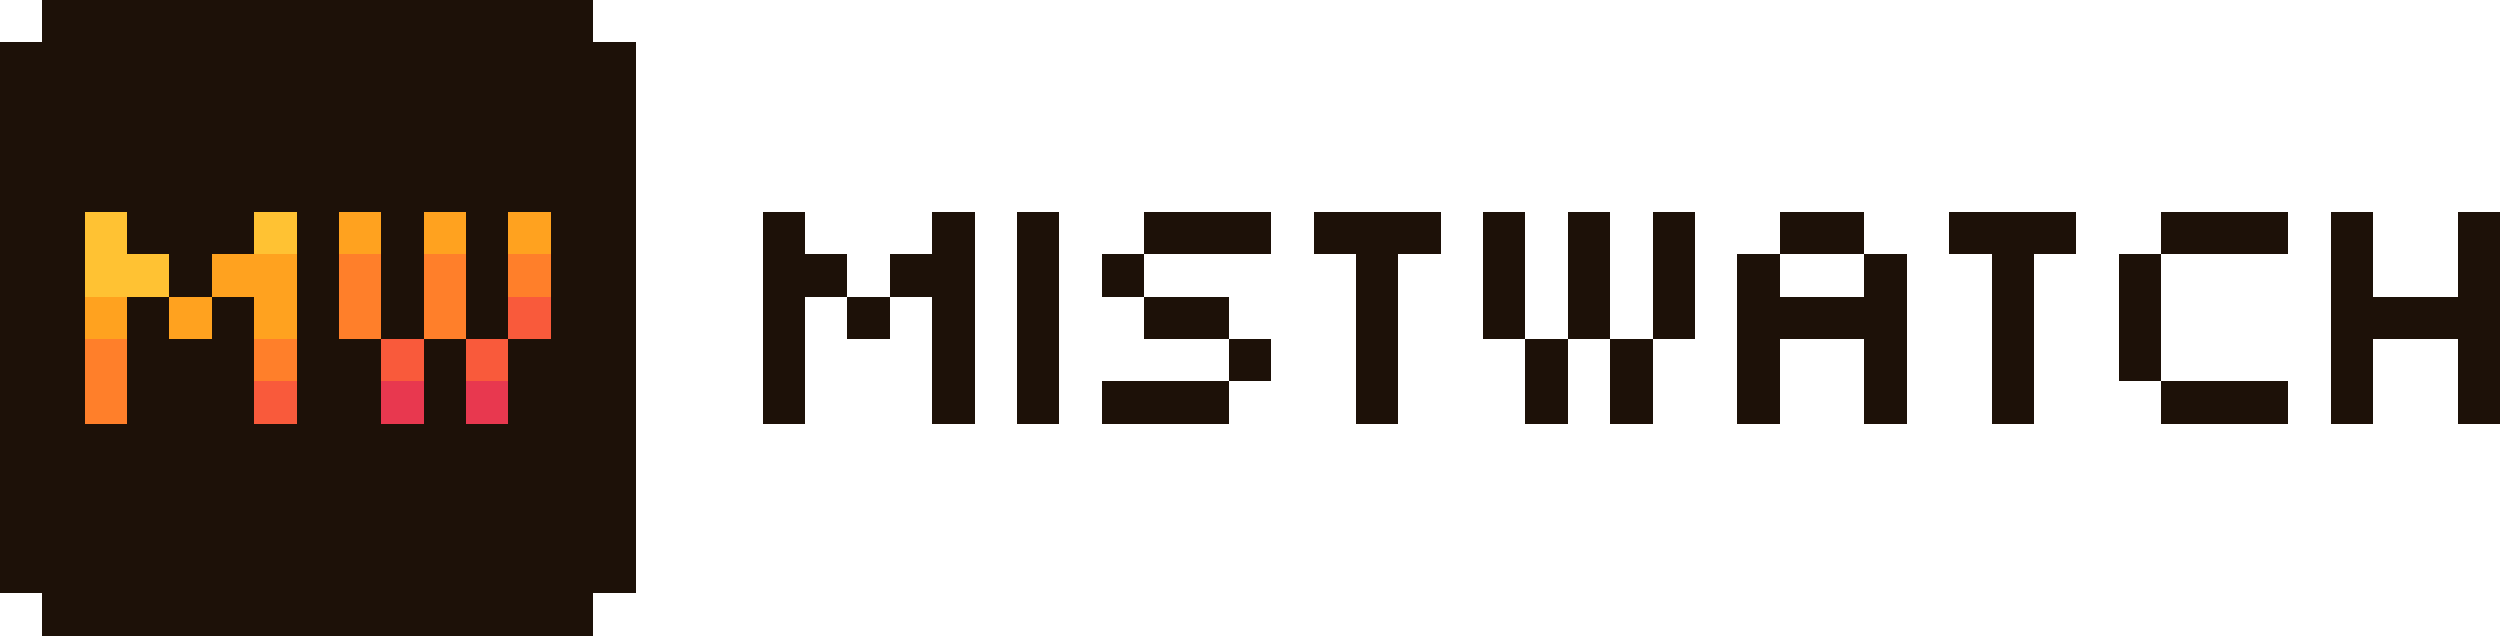
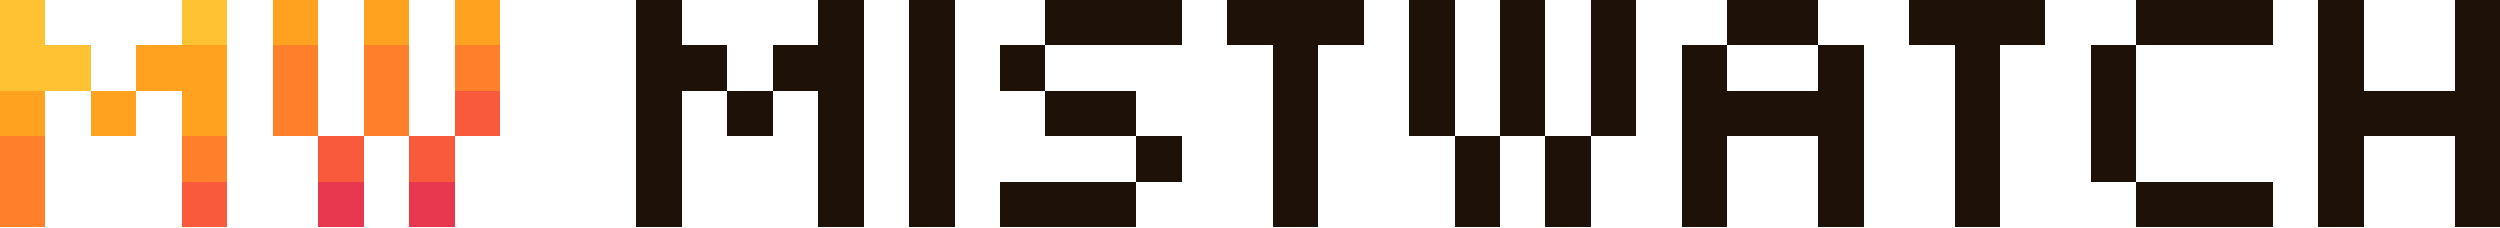
- <svg xmlns="http://www.w3.org/2000/svg" shape-rendering="crispEdges" viewBox="0 0 59 15">
-   <path fill="#1d1108" d="M1 0h13v1h1v13h-1v1H1v-1H0V1h1z" />
-   <path fill="#e8384f" d="M9 9h1v1H9zm2 0h1v1h-1z" />
-   <path fill="#f95a3b" d="M12 7h1v1h-1zM9 8h1v1H9zm2 0h1v1h-1zM6 9h1v1H6z" />
-   <path fill="#ff7f2a" d="M8 6h1v1H8zm2 0h1v1h-1zm2 0h1v1h-1zM8 7h1v1H8zm2 0h1v1h-1zM2 8h1v1H2zm4 0h1v1H6zM2 9h1v1H2z" />
-   <path fill="#ffa21f" d="M8 5h1v1H8zm2 0h1v1h-1zm2 0h1v1h-1zM5 6h1v1H5zm1 0h1v1H6zM2 7h1v1H2zm2 0h1v1H4zm2 0h1v1H6z" />
-   <path fill="#ffc233" d="M2 5h1v1H2zm4 0h1v1H6zM2 6h1v1H2zm1 0h1v1H3z" />
-   <path fill="#1d1108" d="M18 9h1v1h-1zm4 0h1v1h-1zm-4-1h1v1h-1zm4 0h1v1h-1zm-4-1h1v1h-1zm2 0h1v1h-1zm2 0h1v1h-1zm-4-1h1v1h-1zm1 0h1v1h-1zm2 0h1v1h-1zm1 0h1v1h-1zm-4-1h1v1h-1zm4 0h1v1h-1zm2 4h1v1h-1zm0-1h1v1h-1zm0-1h1v1h-1zm0-1h1v1h-1zm0-1h1v1h-1zm2 4h1v1h-1zm1 0h1v1h-1zm1 0h1v1h-1zm1-1h1v1h-1zm-2-1h1v1h-1zm1 0h1v1h-1zm-2-1h1v1h-1zm1-1h1v1h-1zm1 0h1v1h-1zm1 0h1v1h-1zm3 4h1v1h-1zm0-1h1v1h-1zm0-1h1v1h-1zm0-1h1v1h-1zm-1-1h1v1h-1zm1 0h1v1h-1zm1 0h1v1h-1zm3 4h1v1h-1zm2 0h1v1h-1zm-2-1h1v1h-1zm2 0h1v1h-1zm-3-1h1v1h-1zm2 0h1v1h-1zm2 0h1v1h-1zm-4-1h1v1h-1zm2 0h1v1h-1zm2 0h1v1h-1zm-4-1h1v1h-1zm2 0h1v1h-1zm2 0h1v1h-1zm2 4h1v1h-1zm3 0h1v1h-1zm-3-1h1v1h-1zm3 0h1v1h-1zm-3-1h1v1h-1zm1 0h1v1h-1zm1 0h1v1h-1zm1 0h1v1h-1zm-3-1h1v1h-1zm3 0h1v1h-1zm-2-1h1v1h-1zm1 0h1v1h-1zm4 4h1v1h-1zm0-1h1v1h-1zm0-1h1v1h-1zm0-1h1v1h-1zm-1-1h1v1h-1zm1 0h1v1h-1zm1 0h1v1h-1zm3 4h1v1h-1zm1 0h1v1h-1zm1 0h1v1h-1zm-3-1h1v1h-1zm0-1h1v1h-1zm0-1h1v1h-1zm1-1h1v1h-1zm1 0h1v1h-1zm1 0h1v1h-1zm2 4h1v1h-1zm3 0h1v1h-1zm-3-1h1v1h-1zm3 0h1v1h-1zm-3-1h1v1h-1zm1 0h1v1h-1zm1 0h1v1h-1zm1 0h1v1h-1zm-3-1h1v1h-1zm3 0h1v1h-1zm-3-1h1v1h-1zm3 0h1v1h-1z" />
+ <svg xmlns="http://www.w3.org/2000/svg" shape-rendering="crispEdges" viewBox="0 0 55 5">
+   <path fill="#e8384f" d="M7 4h1v1H7zm2 0h1v1H9z" />
+   <path fill="#f95a3b" d="M10 2h1v1h-1zM7 3h1v1H7zm2 0h1v1H9zM4 4h1v1H4z" />
+   <path fill="#ff7f2a" d="M6 1h1v1H6zm2 0h1v1H8zm2 0h1v1h-1zM6 2h1v1H6zm2 0h1v1H8zM0 3h1v1H0zm4 0h1v1H4zM0 4h1v1H0z" />
+   <path fill="#ffa21f" d="M6 0h1v1H6zm2 0h1v1H8zm2 0h1v1h-1zM3 1h1v1H3zm1 0h1v1H4zM0 2h1v1H0zm2 0h1v1H2zm2 0h1v1H4z" />
+   <path fill="#ffc233" d="M0 0h1v1H0zm4 0h1v1H4zM0 1h1v1H0zm1 0h1v1H1z" />
+   <path fill="#1d1108" d="M14 4h1v1h-1zm4 0h1v1h-1zm-4-1h1v1h-1zm4 0h1v1h-1zm-4-1h1v1h-1zm2 0h1v1h-1zm2 0h1v1h-1zm-4-1h1v1h-1zm1 0h1v1h-1zm2 0h1v1h-1zm1 0h1v1h-1zm-4-1h1v1h-1zm4 0h1v1h-1zm2 4h1v1h-1zm0-1h1v1h-1zm0-1h1v1h-1zm0-1h1v1h-1zm0-1h1v1h-1zm2 4h1v1h-1zm1 0h1v1h-1zm1 0h1v1h-1zm1-1h1v1h-1zm-2-1h1v1h-1zm1 0h1v1h-1zm-2-1h1v1h-1zm1-1h1v1h-1zm1 0h1v1h-1zm1 0h1v1h-1zm3 4h1v1h-1zm0-1h1v1h-1zm0-1h1v1h-1zm0-1h1v1h-1zm-1-1h1v1h-1zm1 0h1v1h-1zm1 0h1v1h-1zm3 4h1v1h-1zm2 0h1v1h-1zm-2-1h1v1h-1zm2 0h1v1h-1zm-3-1h1v1h-1zm2 0h1v1h-1zm2 0h1v1h-1zm-4-1h1v1h-1zm2 0h1v1h-1zm2 0h1v1h-1zm-4-1h1v1h-1zm2 0h1v1h-1zm2 0h1v1h-1zm2 4h1v1h-1zm3 0h1v1h-1zm-3-1h1v1h-1zm3 0h1v1h-1zm-3-1h1v1h-1zm1 0h1v1h-1zm1 0h1v1h-1zm1 0h1v1h-1zm-3-1h1v1h-1zm3 0h1v1h-1zm-2-1h1v1h-1zm1 0h1v1h-1zm4 4h1v1h-1zm0-1h1v1h-1zm0-1h1v1h-1zm0-1h1v1h-1zm-1-1h1v1h-1zm1 0h1v1h-1zm1 0h1v1h-1zm3 4h1v1h-1zm1 0h1v1h-1zm1 0h1v1h-1zm-3-1h1v1h-1zm0-1h1v1h-1zm0-1h1v1h-1zm1-1h1v1h-1zm1 0h1v1h-1zm1 0h1v1h-1zm2 4h1v1h-1zm3 0h1v1h-1zm-3-1h1v1h-1zm3 0h1v1h-1zm-3-1h1v1h-1zm1 0h1v1h-1zm1 0h1v1h-1zm1 0h1v1h-1zm-3-1h1v1h-1zm3 0h1v1h-1zm-3-1h1v1h-1zm3 0h1v1h-1z" />
</svg>
